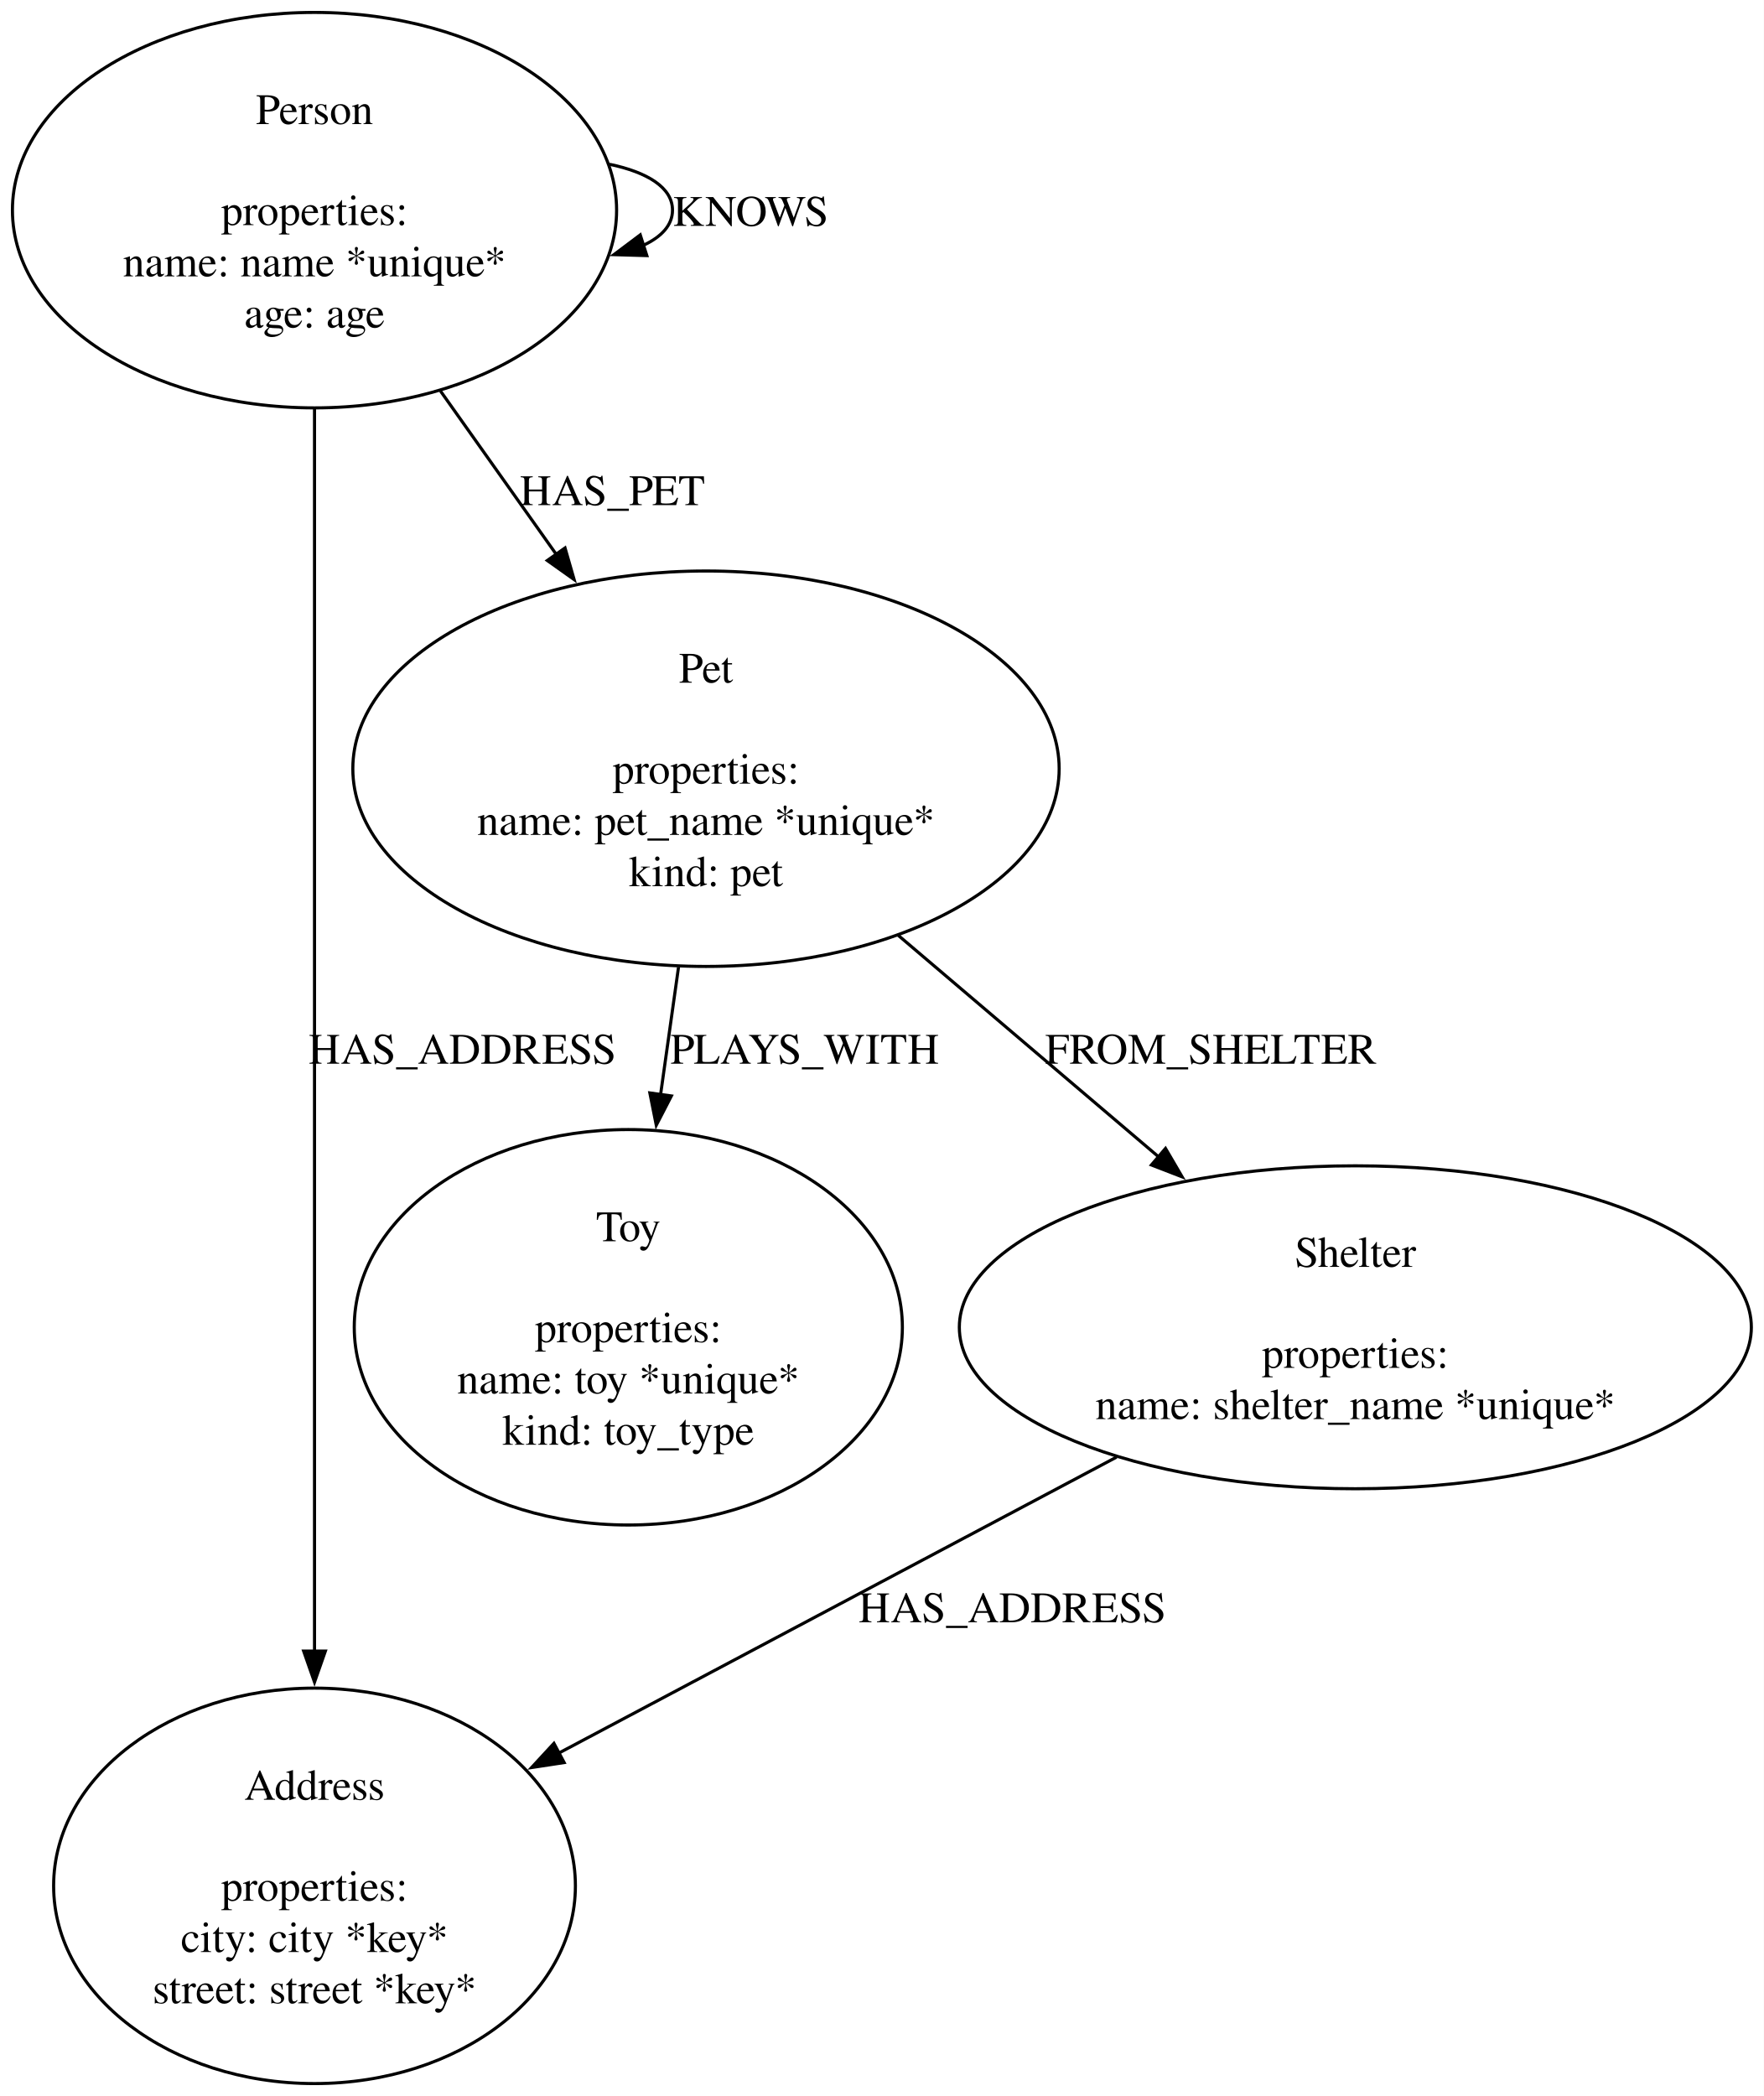
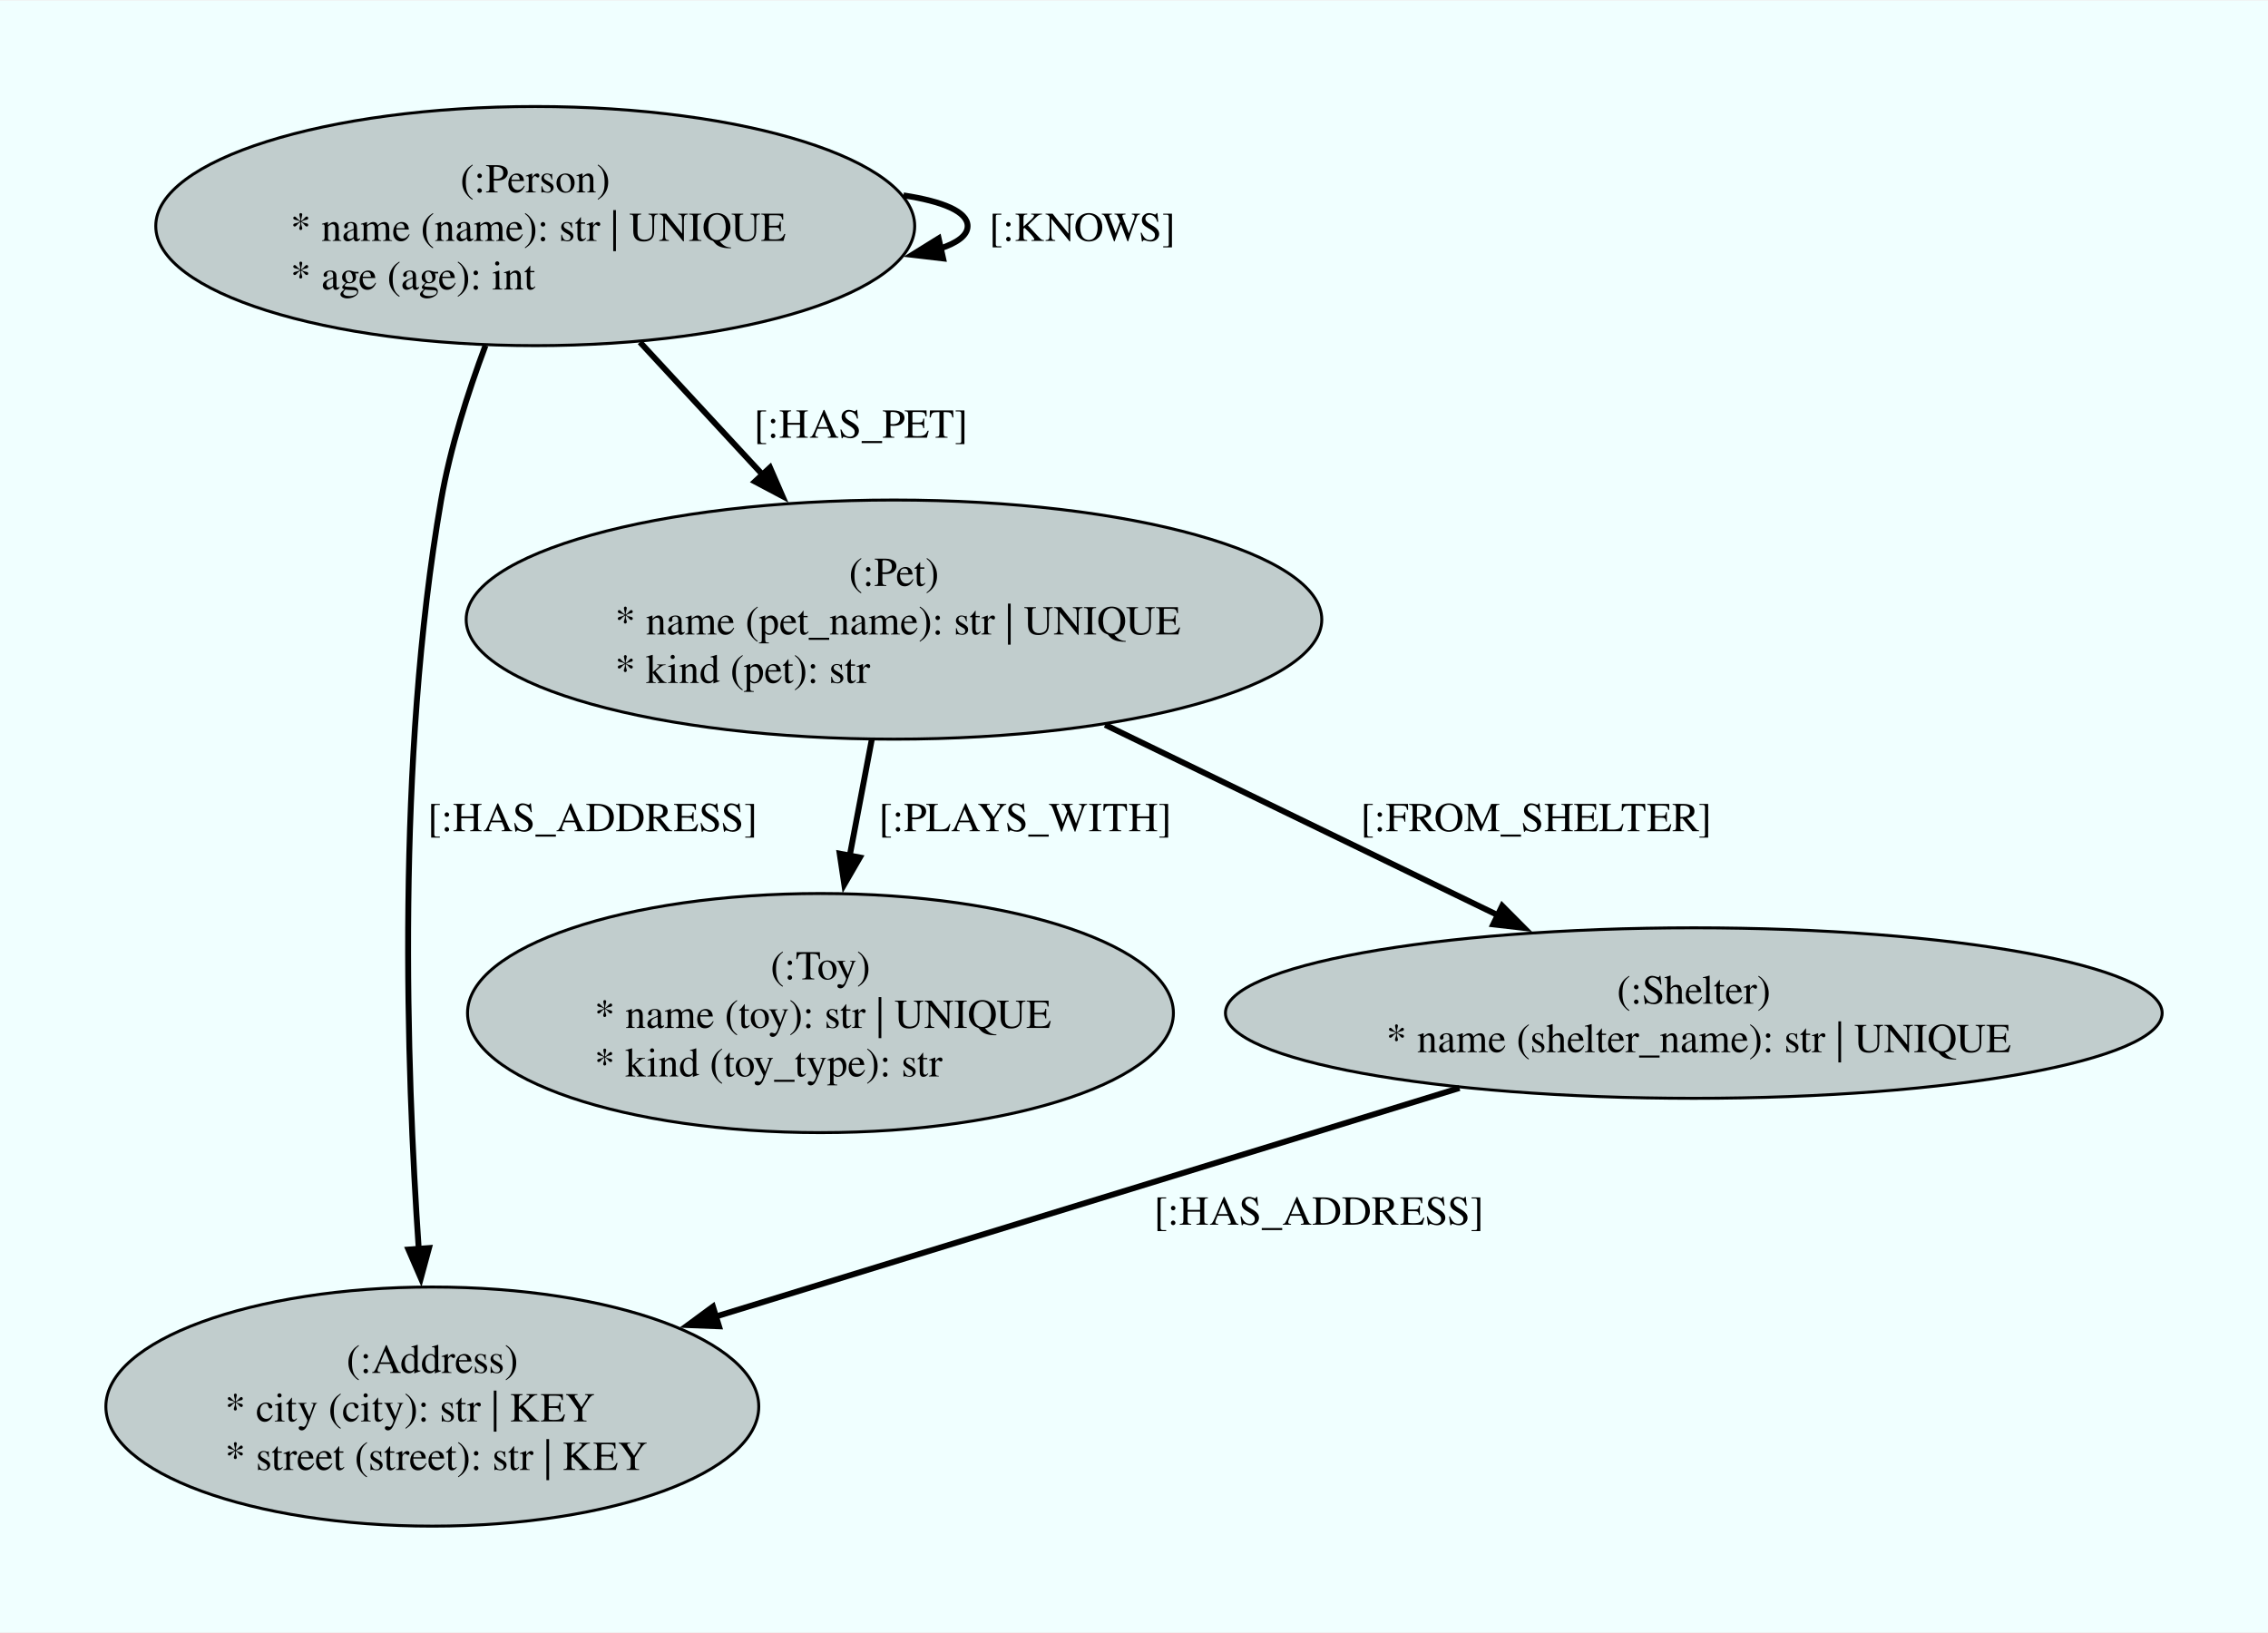
- <svg xmlns="http://www.w3.org/2000/svg" width="568pt" height="675pt" viewBox="0.00 0.00 567.68 674.62">
-   <g id="graph0" class="graph" transform="scale(1 1) rotate(0) translate(4 670.62)">
-     <polygon fill="white" stroke="none" points="-4,4 -4,-670.62 563.68,-670.62 563.68,4 -4,4" />
+ <svg xmlns="http://www.w3.org/2000/svg" width="771pt" height="555pt" viewBox="0.00 0.00 771.29 554.77">
+   <g id="graph0" class="graph" transform="scale(1 1) rotate(0) translate(36 518.77)">
+     <polygon fill="azure" stroke="none" points="-36,36 -36,-518.77 735.29,-518.77 735.29,36 -36,36" />
    <g id="node1" class="node">
-       <ellipse fill="none" stroke="black" cx="97.23" cy="-602.98" rx="97.23" ry="63.64" />
-       <text text-anchor="middle" x="97.23" y="-630.68" font-family="Times,serif" font-size="14.00">Person</text>
-       <text text-anchor="middle" x="97.23" y="-598.18" font-family="Times,serif" font-size="14.00">properties:</text>
-       <text text-anchor="middle" x="97.23" y="-581.68" font-family="Times,serif" font-size="14.00">name: name *unique*</text>
-       <text text-anchor="middle" x="97.23" y="-565.18" font-family="Times,serif" font-size="14.00">age: age</text>
+       <ellipse fill="#c1cdcd" stroke="black" cx="146.02" cy="-442.11" rx="129.05" ry="40.66" />
+       <text text-anchor="middle" x="146.02" y="-453.56" font-family="Times,serif" font-size="14.00">(:Person)</text>
+       <text text-anchor="start" x="62.77" y="-437.06" font-family="Times,serif" font-size="14.00">* name (name): str | UNIQUE</text>
+       <text text-anchor="start" x="62.77" y="-420.56" font-family="Times,serif" font-size="14.00">* age (age): int</text>
    </g>
    <g id="edge6" class="edge">
-       <path fill="none" stroke="black" d="M192.16,-617.75C204.38,-615.19 212.45,-610.26 212.45,-602.98 212.45,-598.2 208.98,-594.43 203.13,-591.69" />
-       <polygon fill="black" stroke="black" points="204.19,-588.35 193.6,-588.66 202.07,-595.02 204.19,-588.35" />
-       <text text-anchor="middle" x="237.58" y="-597.93" font-family="Times,serif" font-size="14.00">KNOWS</text>
+       <path fill="none" stroke="black" stroke-width="2" d="M271.25,-452.55C284.54,-450.52 293.06,-447.04 293.06,-442.11 293.06,-438.95 289.56,-436.39 283.56,-434.42" />
+       <polygon fill="black" stroke="black" stroke-width="2" points="284.73,-431.1 274.21,-432.33 283.21,-437.93 284.73,-431.1" />
+       <text text-anchor="middle" x="332.06" y="-437.06" font-family="Times,serif" font-size="14.00">  [:KNOWS]  </text>
    </g>
    <g id="node2" class="node">
-       <ellipse fill="none" stroke="black" cx="97.23" cy="-63.64" rx="83.97" ry="63.64" />
-       <text text-anchor="middle" x="97.23" y="-91.34" font-family="Times,serif" font-size="14.00">Address</text>
-       <text text-anchor="middle" x="97.23" y="-58.84" font-family="Times,serif" font-size="14.00">properties:</text>
-       <text text-anchor="middle" x="97.23" y="-42.34" font-family="Times,serif" font-size="14.00">city: city *key*</text>
-       <text text-anchor="middle" x="97.23" y="-25.84" font-family="Times,serif" font-size="14.00">street: street *key*</text>
+       <ellipse fill="#c1cdcd" stroke="black" cx="111.02" cy="-40.66" rx="111.02" ry="40.66" />
+       <text text-anchor="middle" x="111.02" y="-52.11" font-family="Times,serif" font-size="14.00">(:Address)</text>
+       <text text-anchor="start" x="40.52" y="-35.61" font-family="Times,serif" font-size="14.00">* city (city): str | KEY</text>
+       <text text-anchor="start" x="40.52" y="-19.11" font-family="Times,serif" font-size="14.00">* street (street): str | KEY</text>
    </g>
    <g id="edge1" class="edge">
-       <path fill="none" stroke="black" d="M97.23,-539.02C97.23,-439.29 97.23,-245.38 97.23,-138.97" />
-       <polygon fill="black" stroke="black" points="100.73,-139.2 97.23,-129.2 93.73,-139.2 100.73,-139.2" />
-       <text text-anchor="middle" x="144.85" y="-328.26" font-family="Times,serif" font-size="14.00">HAS_ADDRESS</text>
+       <path fill="none" stroke="black" stroke-width="2" d="M129.1,-401.49C123.1,-385.48 117.09,-366.64 114.02,-348.95 98.66,-260.56 102.18,-155.7 106.41,-94.15" />
+       <polygon fill="black" stroke="black" stroke-width="2" points="109.89,-94.57 107.12,-84.34 102.91,-94.06 109.89,-94.57" />
+       <text text-anchor="middle" x="165.52" y="-236.33" font-family="Times,serif" font-size="14.00">  [:HAS_ADDRESS]  </text>
    </g>
    <g id="node3" class="node">
-       <ellipse fill="none" stroke="black" cx="223.23" cy="-423.2" rx="113.67" ry="63.64" />
-       <text text-anchor="middle" x="223.23" y="-450.9" font-family="Times,serif" font-size="14.00">Pet</text>
-       <text text-anchor="middle" x="223.23" y="-418.4" font-family="Times,serif" font-size="14.00">properties:</text>
-       <text text-anchor="middle" x="223.23" y="-401.9" font-family="Times,serif" font-size="14.00">name: pet_name *unique*</text>
-       <text text-anchor="middle" x="223.23" y="-385.4" font-family="Times,serif" font-size="14.00">kind: pet</text>
+       <ellipse fill="#c1cdcd" stroke="black" cx="268.02" cy="-308.29" rx="145.49" ry="40.66" />
+       <text text-anchor="middle" x="268.02" y="-319.74" font-family="Times,serif" font-size="14.00">(:Pet)</text>
+       <text text-anchor="start" x="173.14" y="-303.24" font-family="Times,serif" font-size="14.00">* name (pet_name): str | UNIQUE</text>
+       <text text-anchor="start" x="173.14" y="-286.74" font-family="Times,serif" font-size="14.00">* kind (pet): str</text>
    </g>
    <g id="edge2" class="edge">
-       <path fill="none" stroke="black" d="M137.79,-544.75C149.73,-527.89 162.92,-509.29 175.28,-491.85" />
-       <polygon fill="black" stroke="black" points="177.86,-494.26 180.79,-484.08 172.15,-490.22 177.86,-494.26" />
-       <text text-anchor="middle" x="193.1" y="-508.04" font-family="Times,serif" font-size="14.00">HAS_PET</text>
+       <path fill="none" stroke="black" stroke-width="2" d="M181.63,-402.63C194.67,-388.54 209.59,-372.42 223.32,-357.58" />
+       <polygon fill="black" stroke="black" stroke-width="2" points="225.86,-359.99 230.09,-350.27 220.73,-355.23 225.86,-359.99" />
+       <text text-anchor="middle" x="256.77" y="-370.15" font-family="Times,serif" font-size="14.00">  [:HAS_PET]  </text>
    </g>
    <g id="node4" class="node">
-       <ellipse fill="none" stroke="black" cx="198.23" cy="-243.42" rx="88.21" ry="63.64" />
-       <text text-anchor="middle" x="198.23" y="-271.12" font-family="Times,serif" font-size="14.00">Toy</text>
-       <text text-anchor="middle" x="198.23" y="-238.62" font-family="Times,serif" font-size="14.00">properties:</text>
-       <text text-anchor="middle" x="198.23" y="-222.12" font-family="Times,serif" font-size="14.00">name: toy *unique*</text>
-       <text text-anchor="middle" x="198.23" y="-205.62" font-family="Times,serif" font-size="14.00">kind: toy_type</text>
+       <ellipse fill="#c1cdcd" stroke="black" cx="243.02" cy="-174.48" rx="120.03" ry="40.66" />
+       <text text-anchor="middle" x="243.02" y="-185.93" font-family="Times,serif" font-size="14.00">(:Toy)</text>
+       <text text-anchor="start" x="166.14" y="-169.43" font-family="Times,serif" font-size="14.00">* name (toy): str | UNIQUE</text>
+       <text text-anchor="start" x="166.14" y="-152.93" font-family="Times,serif" font-size="14.00">* kind (toy_type): str</text>
    </g>
    <g id="edge3" class="edge">
-       <path fill="none" stroke="black" d="M214.38,-359.27C212.51,-346 210.53,-331.89 208.61,-318.27" />
-       <polygon fill="black" stroke="black" points="212.09,-317.88 207.23,-308.46 205.16,-318.85 212.09,-317.88" />
-       <text text-anchor="middle" x="254.98" y="-328.26" font-family="Times,serif" font-size="14.00">PLAYS_WITH</text>
+       <path fill="none" stroke="black" stroke-width="2" d="M260.45,-267.39C258.1,-255 255.47,-241.15 252.98,-228.03" />
+       <polygon fill="black" stroke="black" stroke-width="2" points="256.42,-227.39 251.12,-218.22 249.55,-228.7 256.42,-227.39" />
+       <text text-anchor="middle" x="312.64" y="-236.33" font-family="Times,serif" font-size="14.00">  [:PLAYS_WITH]  </text>
    </g>
    <g id="node5" class="node">
-       <ellipse fill="none" stroke="black" cx="432.23" cy="-243.42" rx="127.46" ry="51.97" />
-       <text text-anchor="middle" x="432.23" y="-262.87" font-family="Times,serif" font-size="14.00">Shelter</text>
-       <text text-anchor="middle" x="432.23" y="-230.37" font-family="Times,serif" font-size="14.00">properties:</text>
-       <text text-anchor="middle" x="432.23" y="-213.87" font-family="Times,serif" font-size="14.00">name: shelter_name *unique*</text>
+       <ellipse fill="#c1cdcd" stroke="black" cx="540.02" cy="-174.48" rx="159.28" ry="28.99" />
+       <text text-anchor="middle" x="540.02" y="-177.68" font-family="Times,serif" font-size="14.00">(:Shelter)</text>
+       <text text-anchor="start" x="435.39" y="-161.18" font-family="Times,serif" font-size="14.00">* name (shelter_name): str | UNIQUE</text>
    </g>
    <g id="edge4" class="edge">
-       <path fill="none" stroke="black" d="M285.09,-369.58C311.59,-347.04 342.51,-320.74 369.14,-298.08" />
-       <polygon fill="black" stroke="black" points="371.13,-300.99 376.48,-291.84 366.59,-295.66 371.13,-300.99" />
-       <text text-anchor="middle" x="385.73" y="-328.26" font-family="Times,serif" font-size="14.00">FROM_SHELTER</text>
+       <path fill="none" stroke="black" stroke-width="2" d="M339.84,-272.49C381.24,-252.42 432.93,-227.37 473.42,-207.75" />
+       <polygon fill="black" stroke="black" stroke-width="2" points="474.86,-210.94 482.33,-203.43 471.81,-204.64 474.86,-210.94" />
+       <text text-anchor="middle" x="486.39" y="-236.33" font-family="Times,serif" font-size="14.00">  [:FROM_SHELTER]  </text>
    </g>
    <g id="edge5" class="edge">
-       <path fill="none" stroke="black" d="M355.37,-201.63C301.54,-173.07 229.84,-135.02 175.67,-106.27" />
-       <polygon fill="black" stroke="black" points="177.58,-103.32 167.1,-101.72 174.29,-109.5 177.58,-103.32" />
-       <text text-anchor="middle" x="321.85" y="-148.48" font-family="Times,serif" font-size="14.00">HAS_ADDRESS</text>
+       <path fill="none" stroke="black" stroke-width="2" d="M460.33,-148.99C388.83,-127.02 283.72,-94.73 207.49,-71.3" />
+       <polygon fill="black" stroke="black" stroke-width="2" points="208.52,-67.96 197.93,-68.37 206.46,-74.65 208.52,-67.96" />
+       <text text-anchor="middle" x="412.52" y="-102.52" font-family="Times,serif" font-size="14.00">  [:HAS_ADDRESS]  </text>
    </g>
  </g>
</svg>
